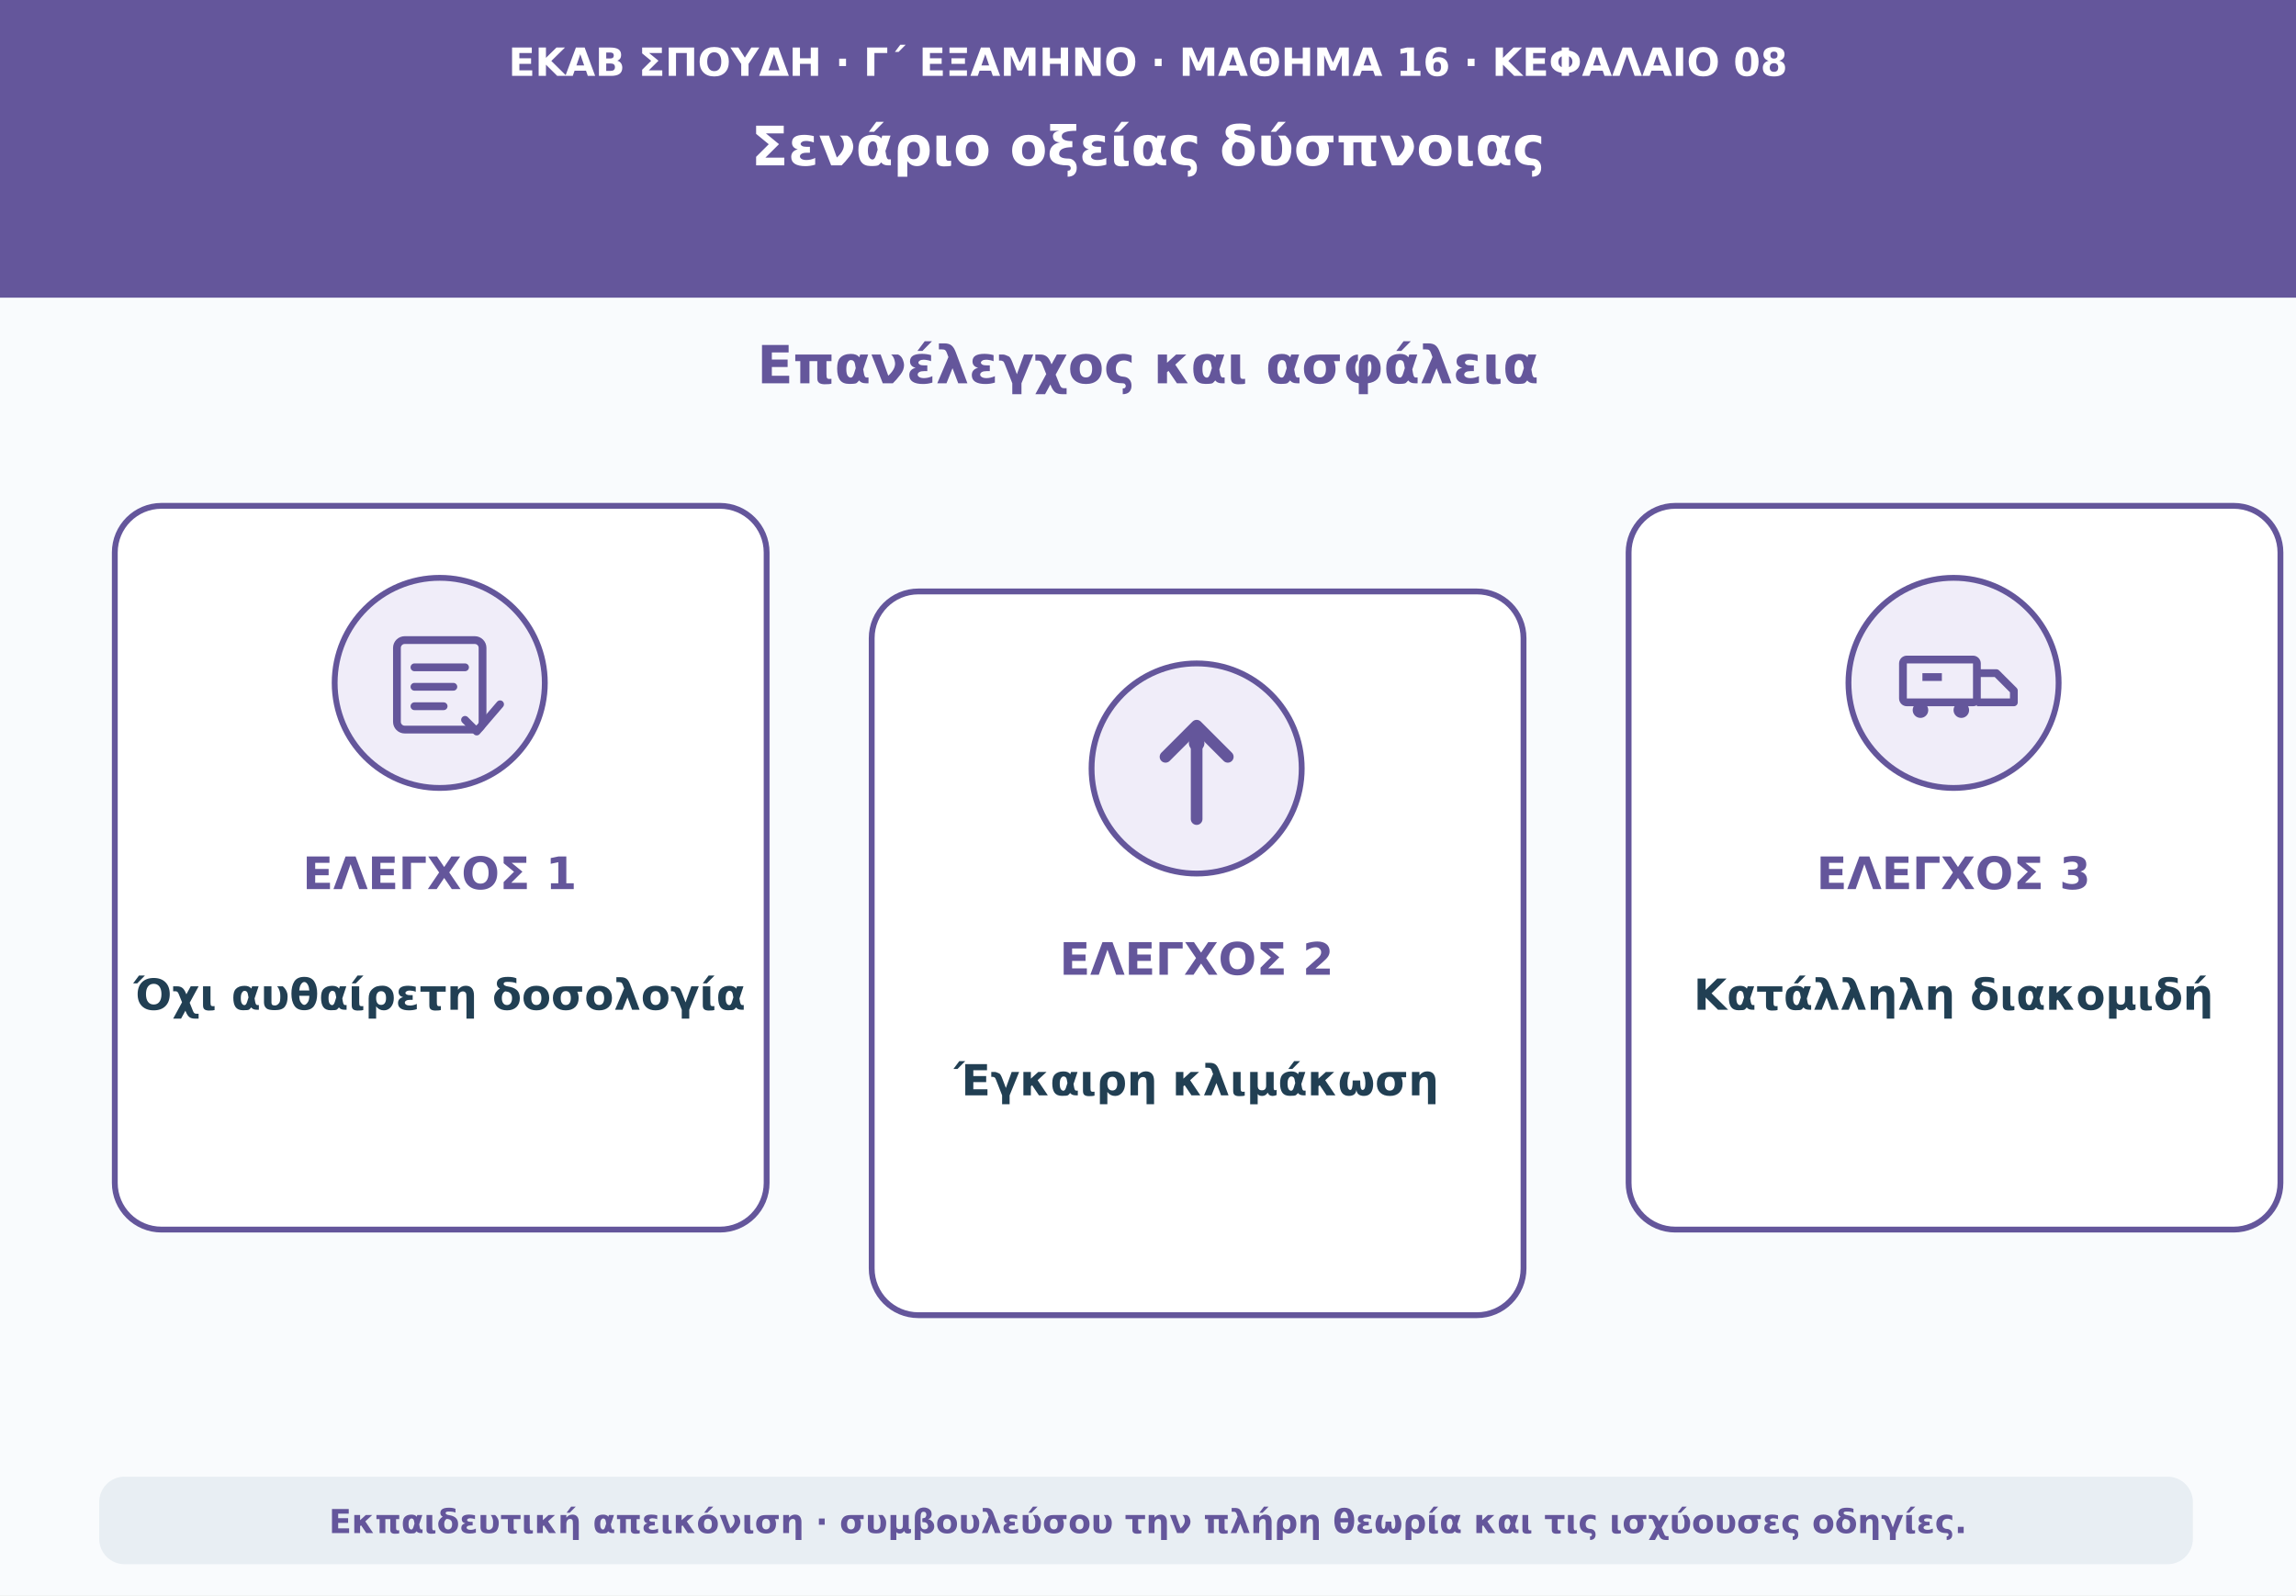
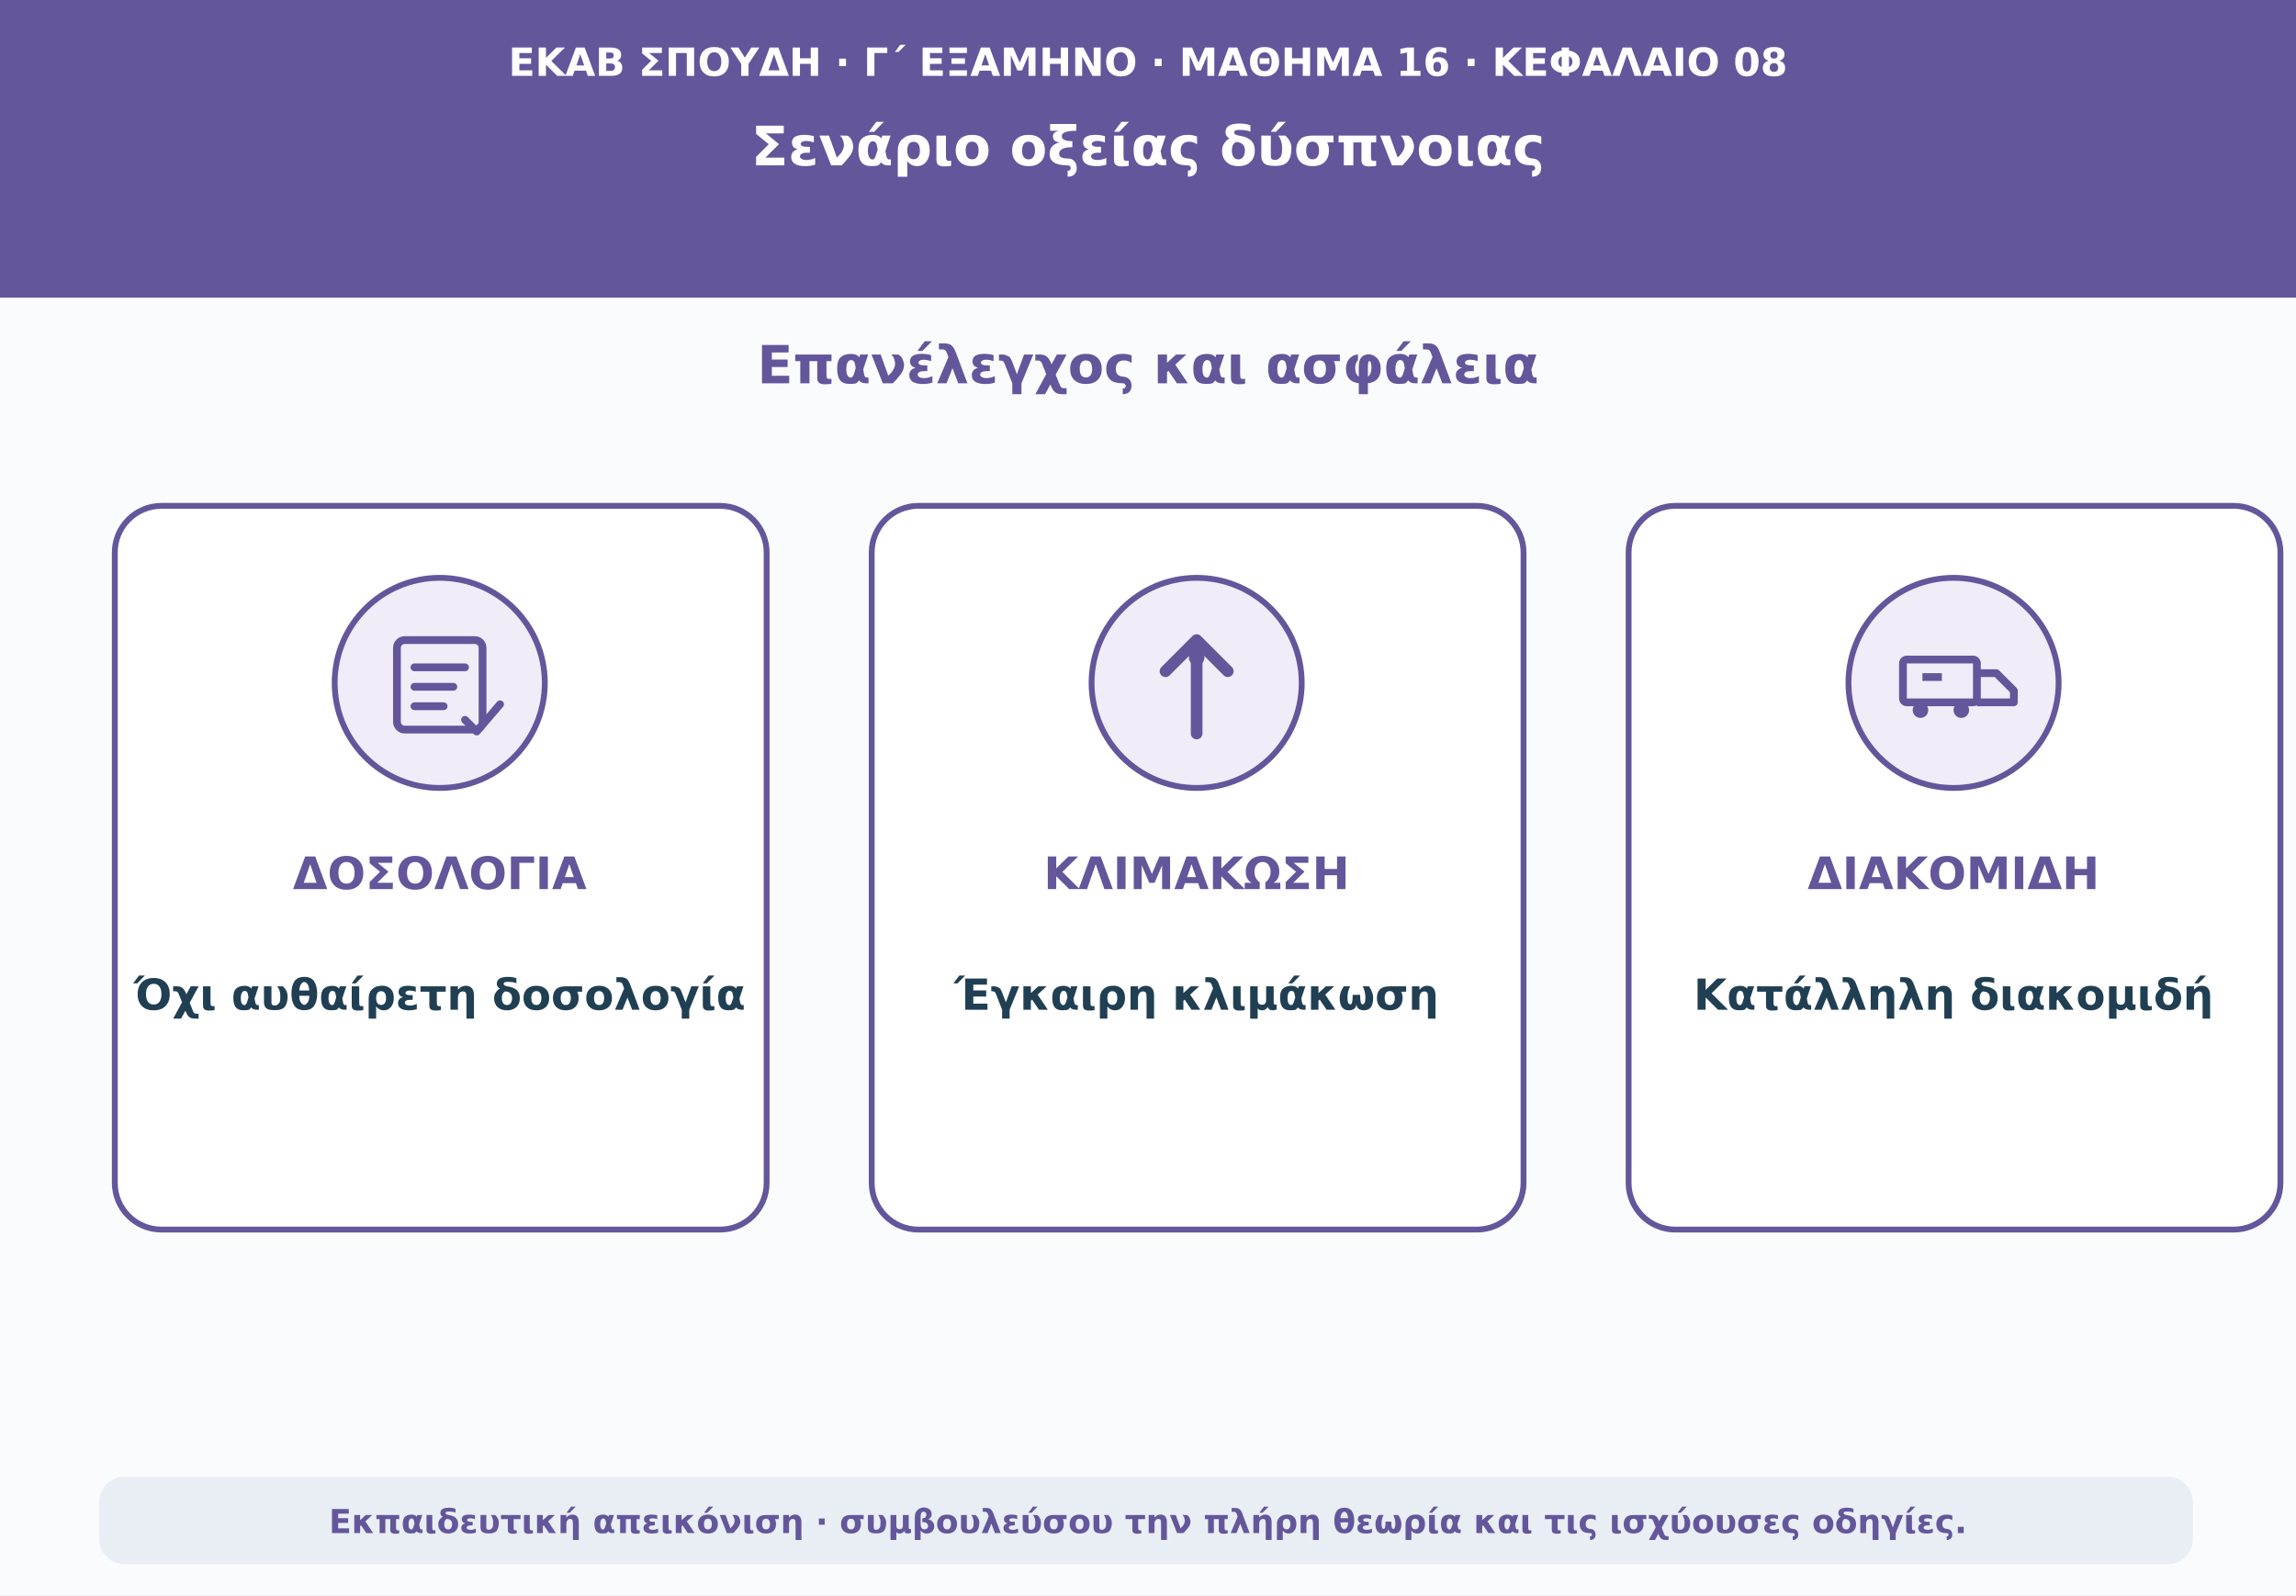
<svg xmlns="http://www.w3.org/2000/svg" viewBox="0 0 1180 820" role="img" aria-labelledby="t d">
  <rect width="1180" height="820" fill="#f9fbfd" />
  <path d="M0 0H1180V153H0Z" fill="#64569b" />
  <text x="590" y="39" text-anchor="middle" font-family="DejaVu Sans,Arial,sans-serif" font-size="20" font-weight="690" fill="#ffffff">ΕΚΑΒ ΣΠΟΥΔΗ · Γ΄ ΕΞΑΜΗΝΟ · ΜΑΘΗΜΑ 16 · ΚΕΦΑΛΑΙΟ 08</text>
  <text x="590" y="85" text-anchor="middle" font-family="DejaVu Sans,Arial,sans-serif" font-size="28" font-weight="760" fill="#ffffff">Σενάριο οξείας δύσπνοιας</text>
  <text x="590" y="197" text-anchor="middle" font-family="DejaVu Sans,Arial,sans-serif" font-size="27" font-weight="740" fill="#64569b">Επανέλεγχος και ασφάλεια</text>
  <rect x="59" y="260" width="335" height="372" rx="24" fill="#ffffff" stroke="#64569b" stroke-width="3" />
  <circle cx="226" cy="351" r="54" fill="#f0edf9" stroke="#64569b" stroke-width="3" />
  <rect x="204" y="329" width="44" height="46" rx="4" fill="none" stroke="#64569b" stroke-width="4" />
  <path d="M213 343h26m-26 10h20m-20 10h15" stroke="#64569b" stroke-width="4" stroke-linecap="round" />
  <path d="M239 370l6 6 12-14" fill="none" stroke="#64569b" stroke-width="4" stroke-linecap="round" stroke-linejoin="round" />
-   <text x="226" y="457" text-anchor="middle" font-family="DejaVu Sans,Arial,sans-serif" font-size="23" font-weight="760" fill="#64569b">ΕΛΕΓΧΟΣ 1</text>
+   <text x="226" y="457" text-anchor="middle" font-family="DejaVu Sans,Arial,sans-serif" font-size="23" font-weight="760" fill="#64569b">ΔΟΣΟΛΟΓΙΑ</text>
  <text x="226" y="519" text-anchor="middle" font-family="DejaVu Sans,Arial,sans-serif" font-size="22" font-weight="650" fill="#213f53">Όχι αυθαίρετη δοσολογία</text>
-   <rect x="448" y="304" width="335" height="372" rx="24" fill="#ffffff" stroke="#64569b" stroke-width="3" />
-   <circle cx="615" cy="395" r="54" fill="#f0edf9" stroke="#64569b" stroke-width="3" />
-   <path d="M615 421v-48m0 0l-16 16m16-16l16 16" fill="none" stroke="#64569b" stroke-width="6" stroke-linecap="round" stroke-linejoin="round" />
-   <circle cx="615" cy="382" r="4" fill="#64569b" />
-   <text x="615" y="501" text-anchor="middle" font-family="DejaVu Sans,Arial,sans-serif" font-size="23" font-weight="760" fill="#64569b">ΕΛΕΓΧΟΣ 2</text>
-   <text x="615" y="563" text-anchor="middle" font-family="DejaVu Sans,Arial,sans-serif" font-size="22" font-weight="650" fill="#213f53">Έγκαιρη κλιμάκωση</text>
+   <rect x="448" y="260" width="335" height="372" rx="24" fill="#ffffff" stroke="#64569b" stroke-width="3" />
+   <circle cx="615" cy="351" r="54" fill="#f0edf9" stroke="#64569b" stroke-width="3" />
+   <path d="M615 377v-48m0 0l-16 16m16-16l16 16" fill="none" stroke="#64569b" stroke-width="6" stroke-linecap="round" stroke-linejoin="round" />
+   <circle cx="615" cy="338" r="4" fill="#64569b" />
+   <text x="615" y="457" text-anchor="middle" font-family="DejaVu Sans,Arial,sans-serif" font-size="23" font-weight="760" fill="#64569b">ΚΛΙΜΑΚΩΣΗ</text>
+   <text x="615" y="519" text-anchor="middle" font-family="DejaVu Sans,Arial,sans-serif" font-size="22" font-weight="650" fill="#213f53">Έγκαιρη κλιμάκωση</text>
  <rect x="837" y="260" width="335" height="372" rx="24" fill="#ffffff" stroke="#64569b" stroke-width="3" />
  <circle cx="1004" cy="351" r="54" fill="#f0edf9" stroke="#64569b" stroke-width="3" />
  <rect x="978" y="339" width="38" height="22" rx="2" fill="none" stroke="#64569b" stroke-width="4" />
  <circle cx="987" cy="365" r="4" fill="#64569b" />
  <circle cx="1008" cy="365" r="4" fill="#64569b" />
  <path d="M1016 346h10l9 9v6h-19m-28-13h10" fill="none" stroke="#64569b" stroke-width="4" stroke-linejoin="round" />
-   <text x="1004" y="457" text-anchor="middle" font-family="DejaVu Sans,Arial,sans-serif" font-size="23" font-weight="760" fill="#64569b">ΕΛΕΓΧΟΣ 3</text>
+   <text x="1004" y="457" text-anchor="middle" font-family="DejaVu Sans,Arial,sans-serif" font-size="23" font-weight="760" fill="#64569b">ΔΙΑΚΟΜΙΔΗ</text>
  <text x="1004" y="519" text-anchor="middle" font-family="DejaVu Sans,Arial,sans-serif" font-size="22" font-weight="650" fill="#213f53">Κατάλληλη διακομιδή</text>
  <rect x="51" y="759" width="1076" height="45" rx="13" fill="#e8eef3" />
  <text x="590" y="788" text-anchor="middle" font-family="DejaVu Sans,Arial,sans-serif" font-size="17" font-weight="610" fill="#64569b">Εκπαιδευτική απεικόνιση · συμβουλεύσου την πλήρη θεωρία και τις ισχύουσες οδηγίες.</text>
</svg>
